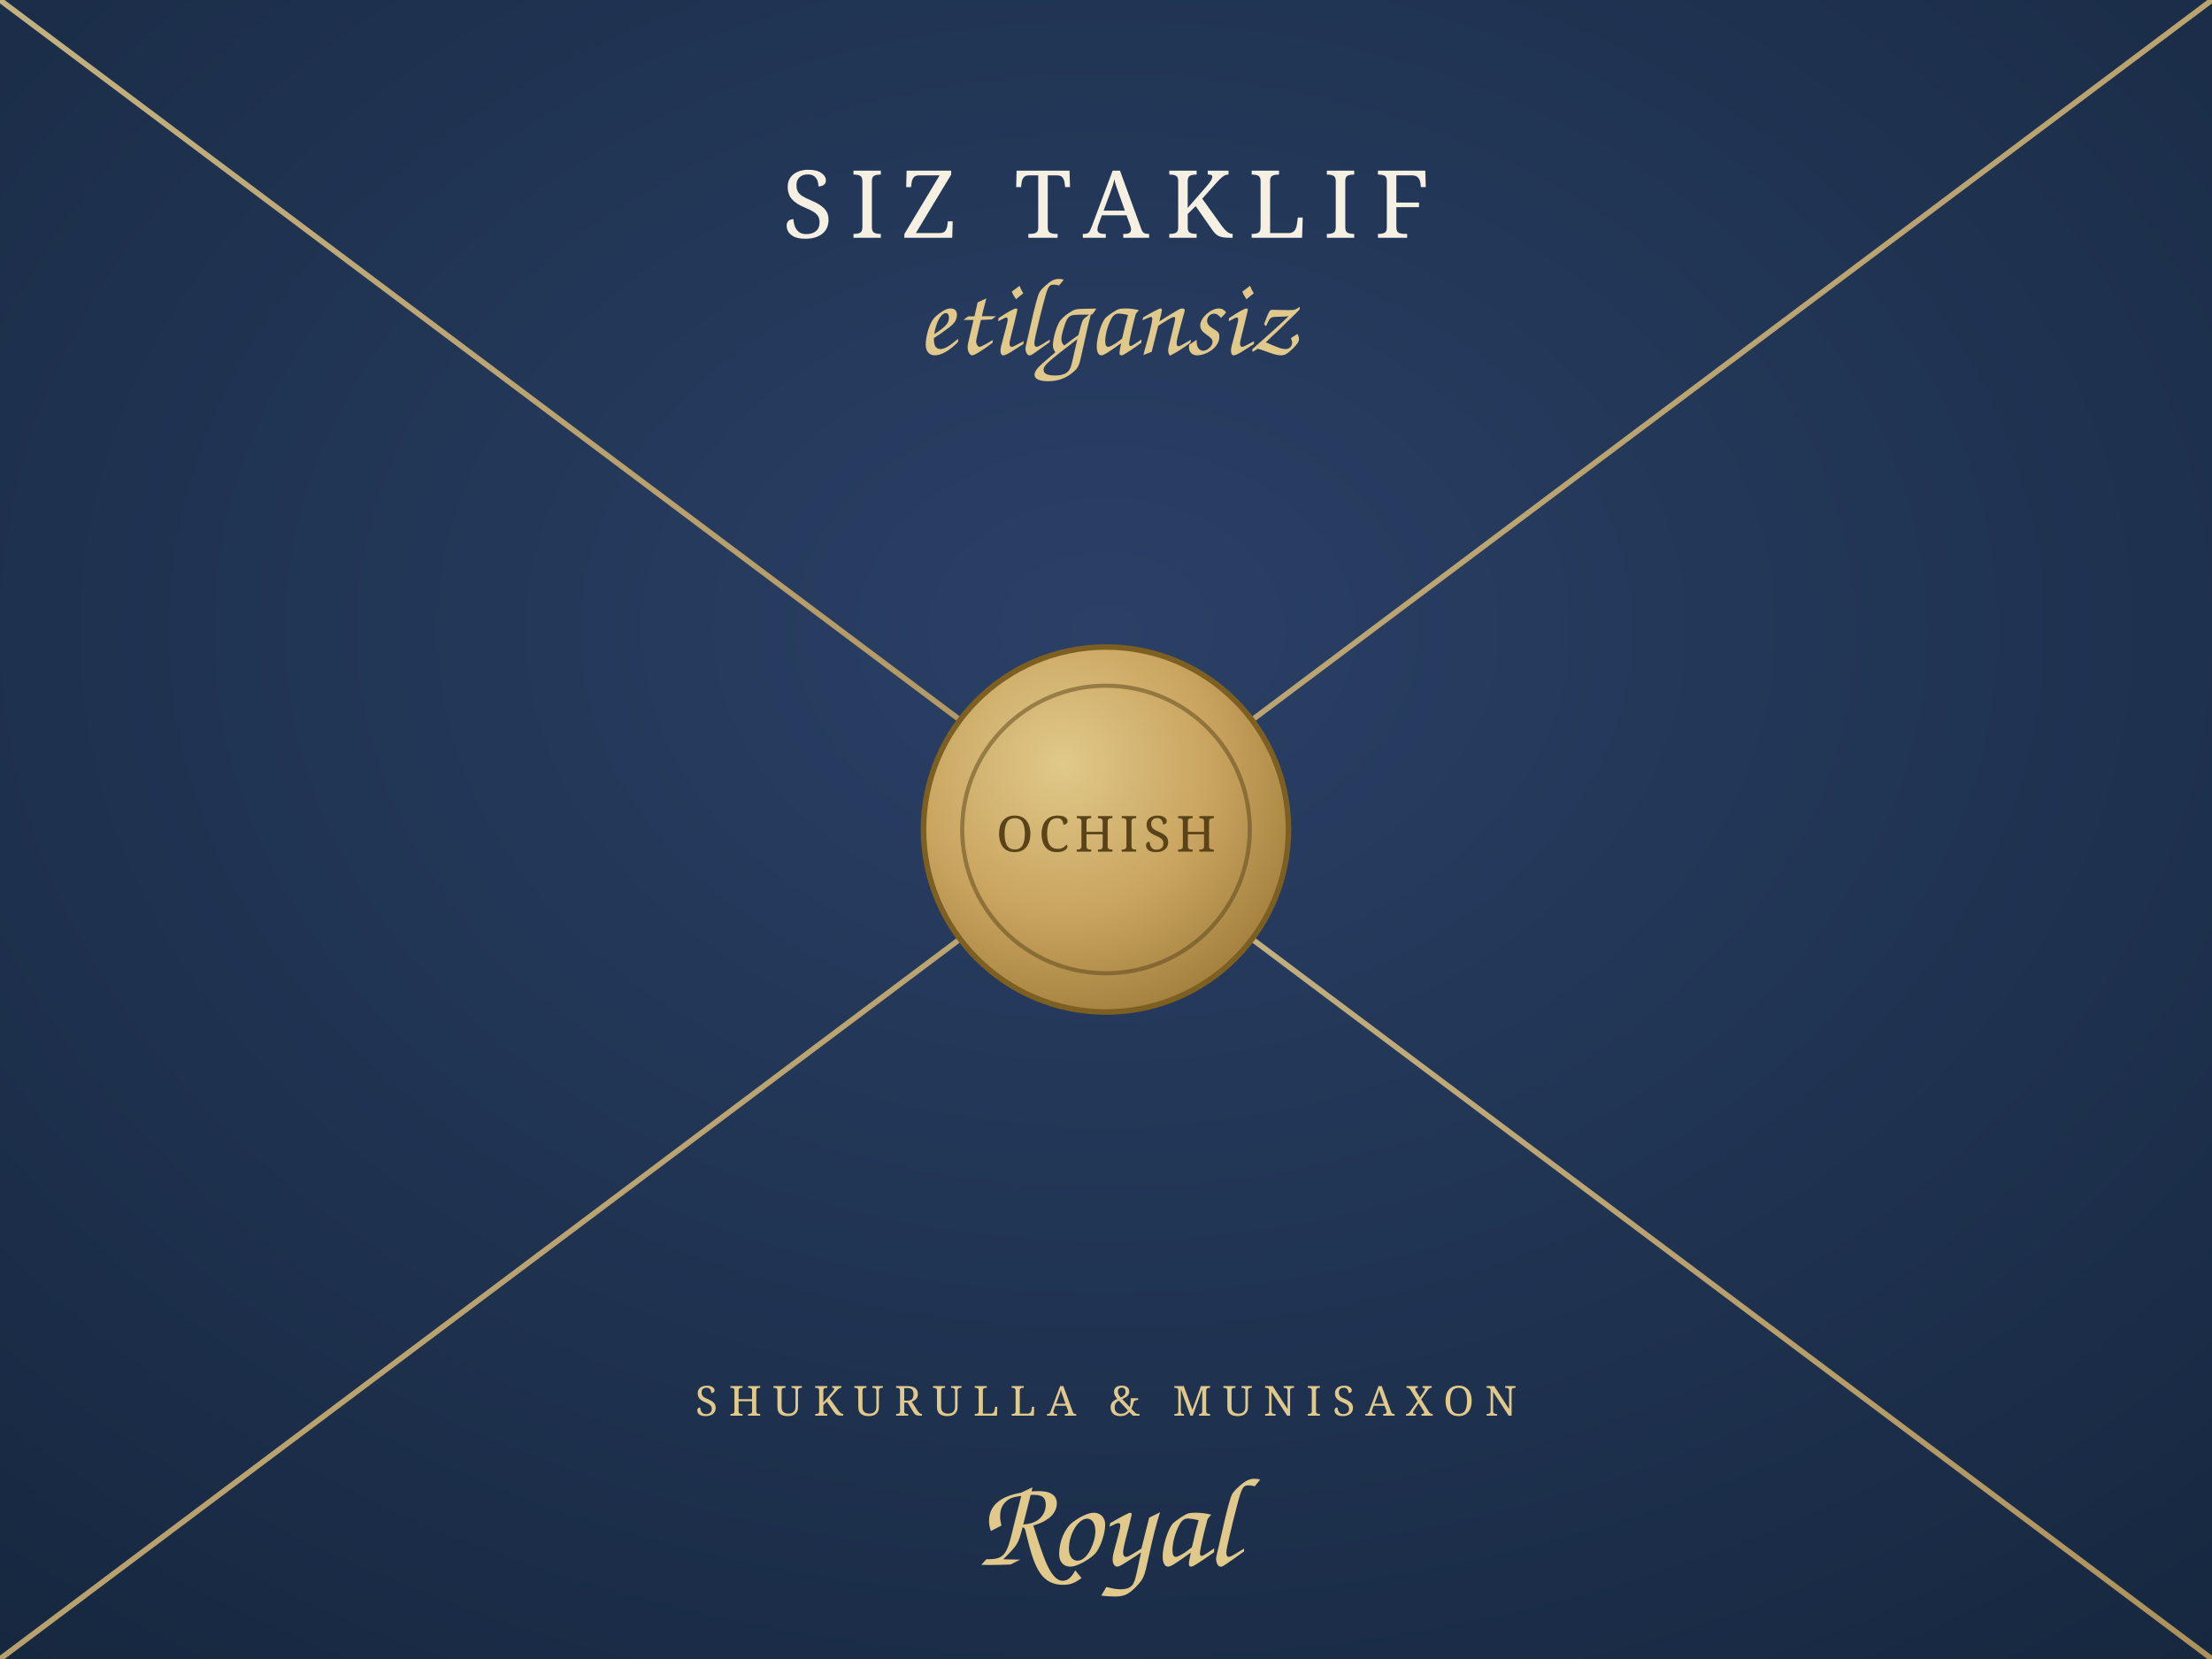
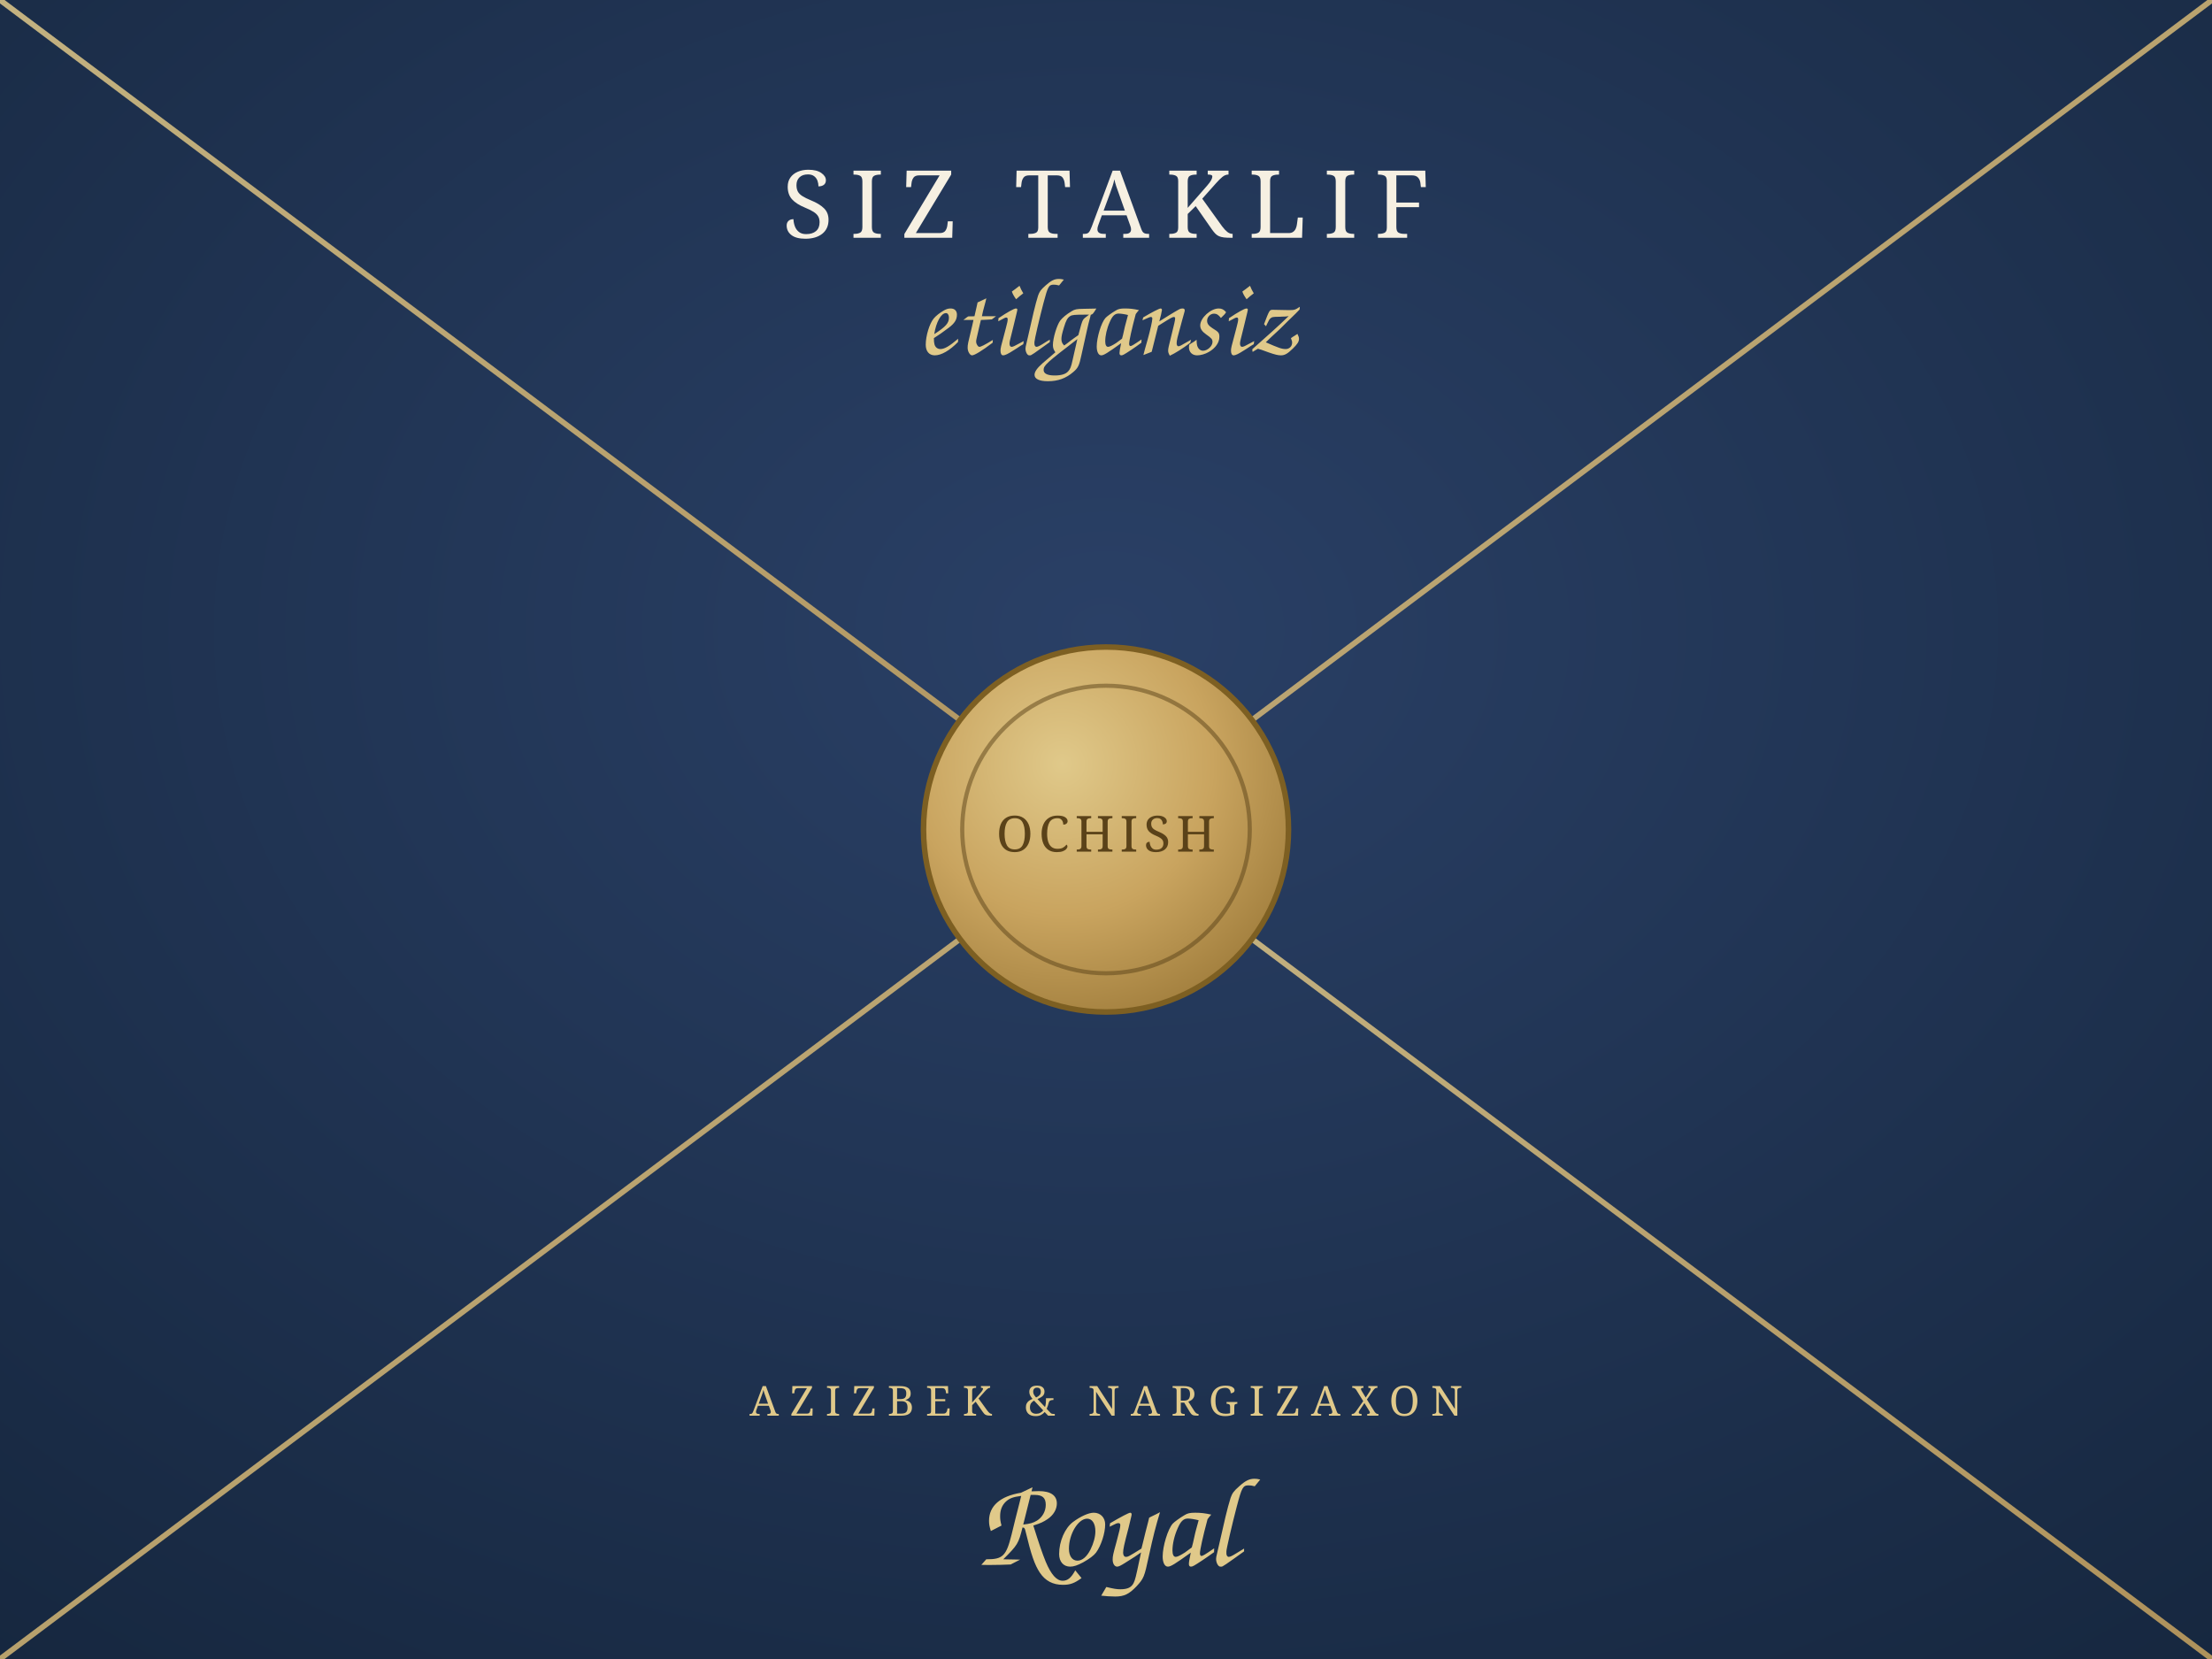
<svg xmlns="http://www.w3.org/2000/svg" width="800" height="600" viewBox="0 0 800 600">
  <defs>
    <radialGradient id="rbg" cx="50%" cy="38%" r="80%">
      <stop offset="0%" stop-color="#2a4066" />
      <stop offset="100%" stop-color="#16273f" />
    </radialGradient>
    <linearGradient id="rgold" x1="0" y1="0" x2="1" y2="1">
      <stop offset="0%" stop-color="#e0c98a" />
      <stop offset="100%" stop-color="#c9a45f" />
    </linearGradient>
    <radialGradient id="rwax" cx="38%" cy="32%" r="75%">
      <stop offset="0%" stop-color="#e0c98a" />
      <stop offset="55%" stop-color="#c9a45f" />
      <stop offset="100%" stop-color="#a07d3c" />
    </radialGradient>
  </defs>
  <rect width="800" height="600" fill="url(#rbg)" />
  <g stroke="url(#rgold)" stroke-width="2" opacity="0.85">
    <line x1="0" y1="0" x2="400" y2="300" />
    <line x1="800" y1="0" x2="400" y2="300" />
    <line x1="0" y1="600" x2="400" y2="300" />
    <line x1="800" y1="600" x2="400" y2="300" />
  </g>
  <text x="400" y="86" text-anchor="middle" font-size="34" letter-spacing="6" fill="#f6f0e2" font-family="'Cinzel',Georgia,serif">SIZ TAKLIF</text>
  <text x="400" y="128" text-anchor="middle" font-size="40" fill="#e0c98a" font-family="'Great Vibes',cursive">etilgansiz</text>
  <g transform="translate(400,300)">
    <circle r="66" fill="url(#rwax)" stroke="#7d5f22" stroke-width="2" />
    <circle r="52" fill="none" stroke="#5a4219" stroke-opacity="0.5" stroke-width="1.5" />
    <text x="0" y="8" text-anchor="middle" font-size="18" letter-spacing="2" fill="#5a4219" font-family="'Cinzel',Georgia,serif">OCHISH</text>
  </g>
-   <text x="400" y="512" text-anchor="middle" font-size="15" letter-spacing="4" fill="#e0c98a" font-family="Georgia,serif">SHUKURULLA &amp; MUNISAXON</text>
+   <text x="400" y="512" text-anchor="middle" font-size="15" letter-spacing="4" fill="#e0c98a" font-family="Georgia,serif">AZIZBEK &amp; NARGIZAXON</text>
  <text x="400" y="566" text-anchor="middle" font-size="46" fill="#e0c98a" font-family="'Great Vibes','Snell Roundhand',cursive">Royal</text>
</svg>
